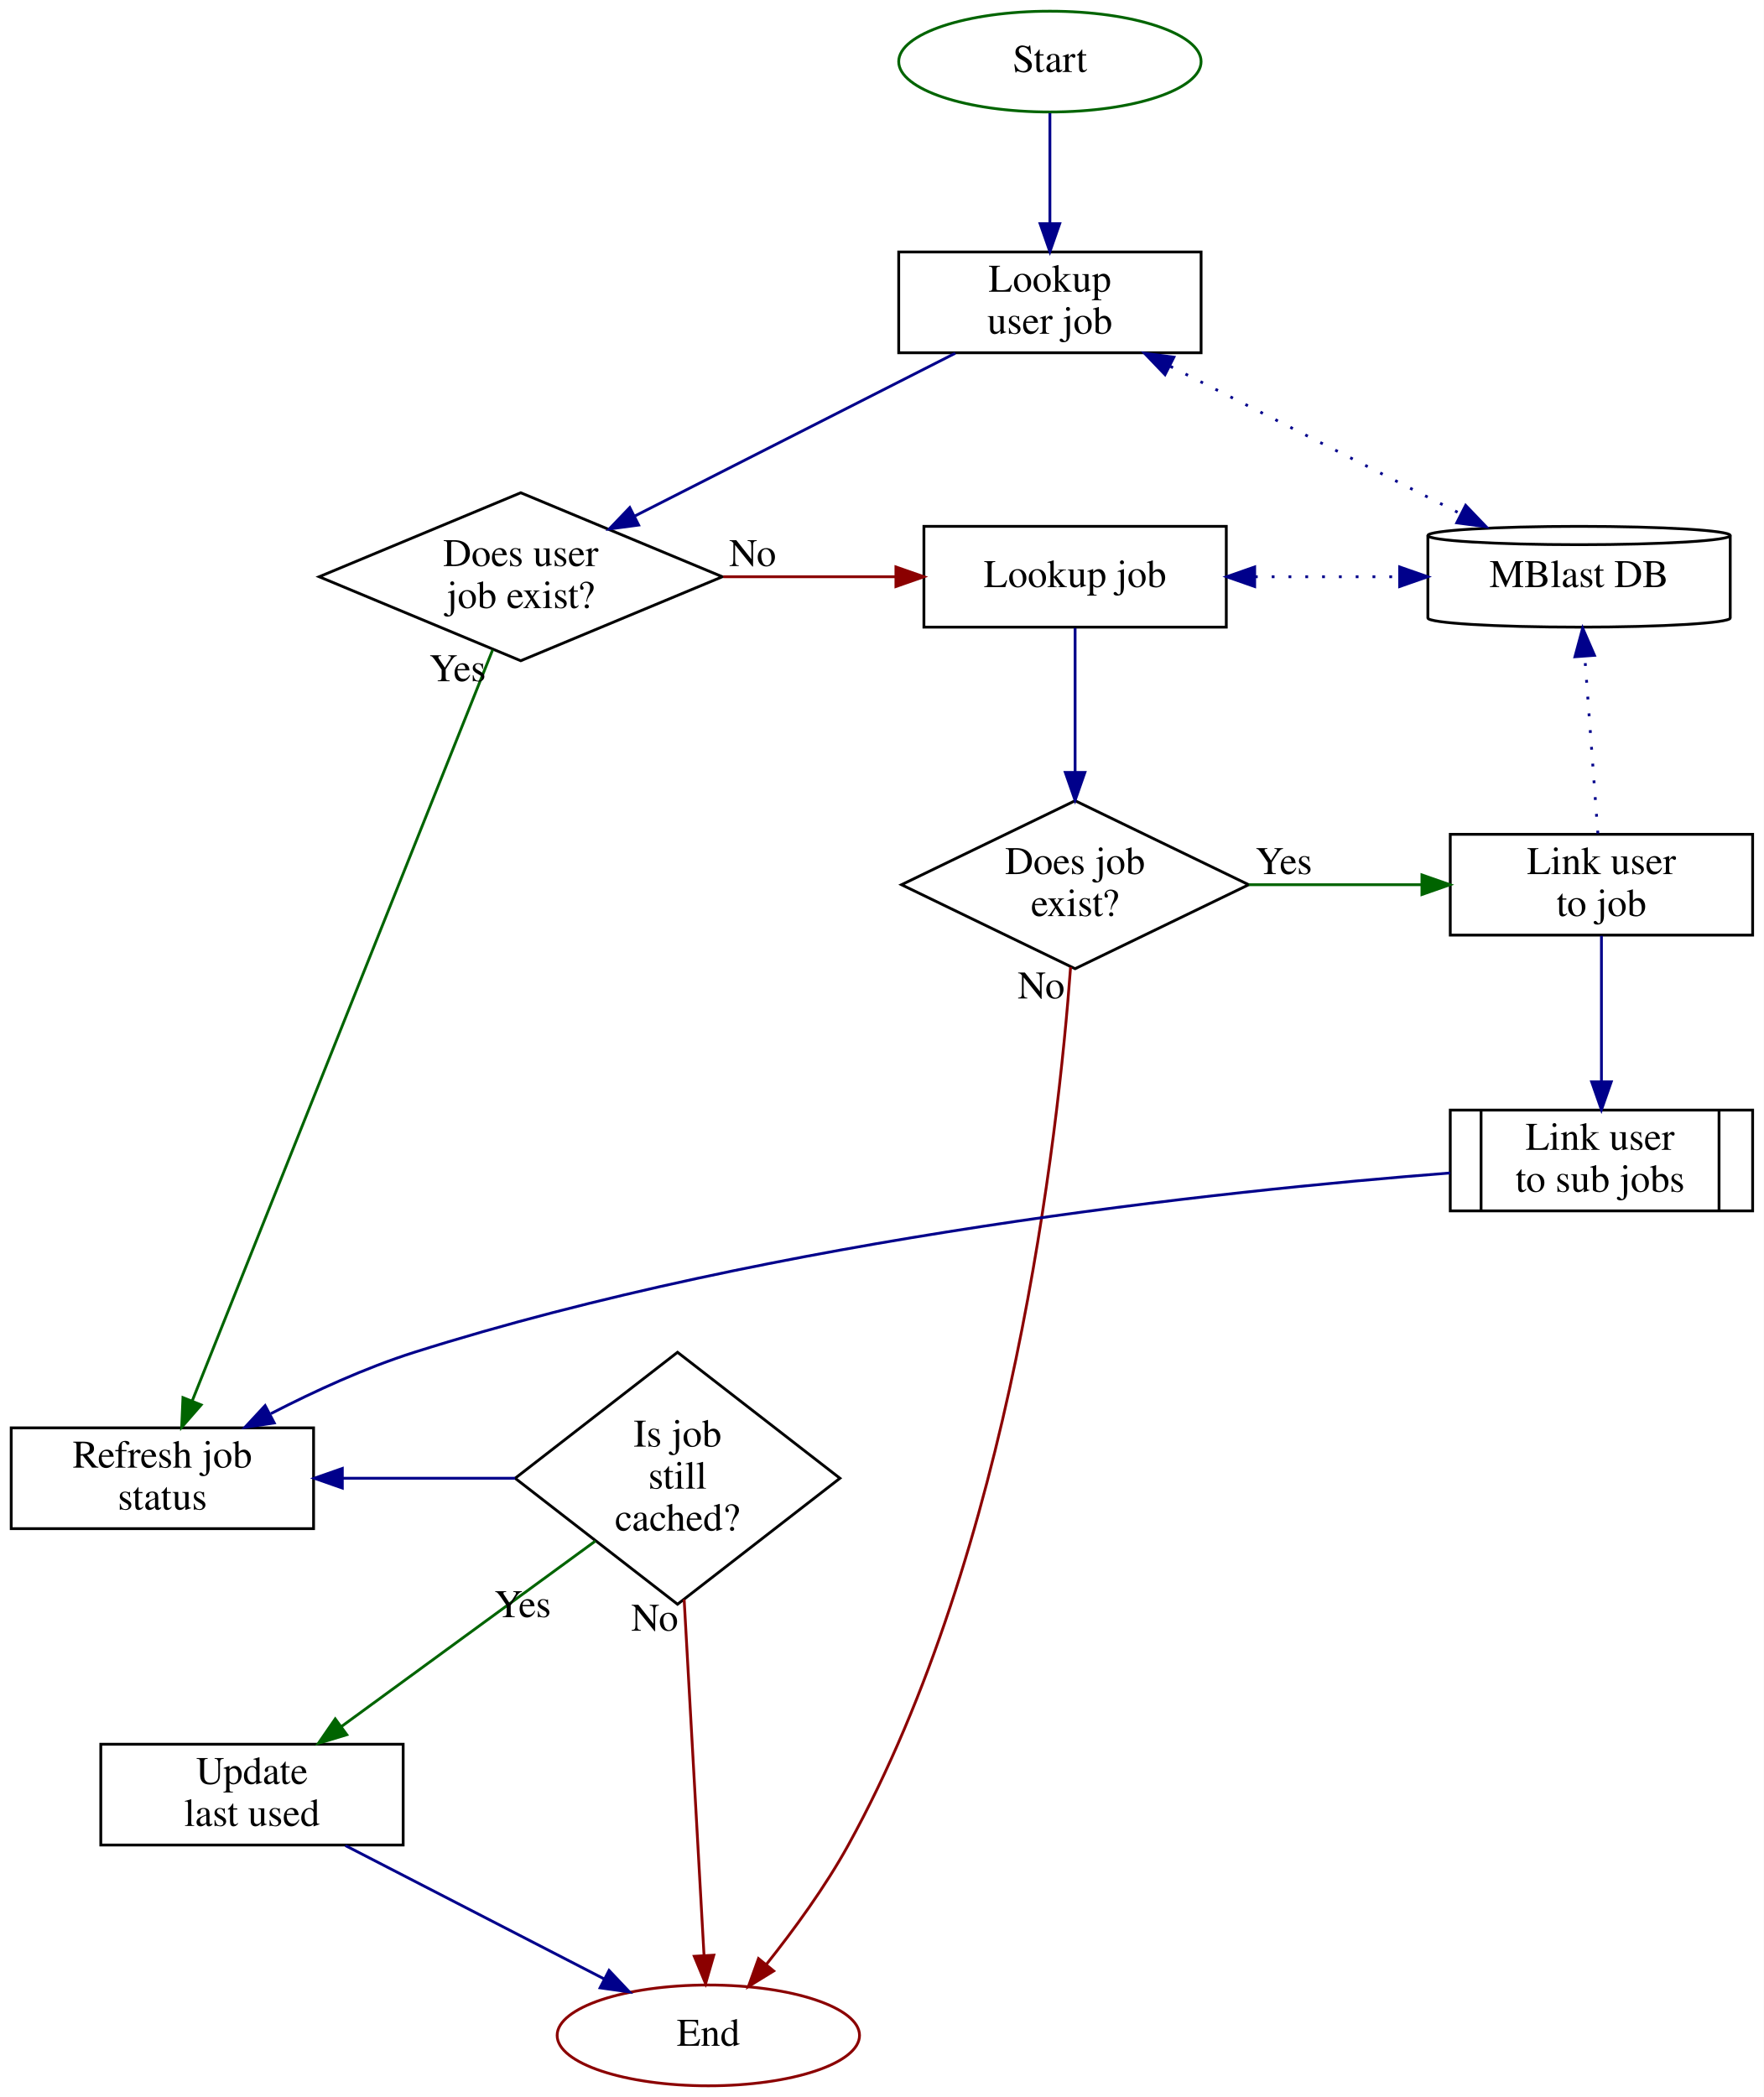
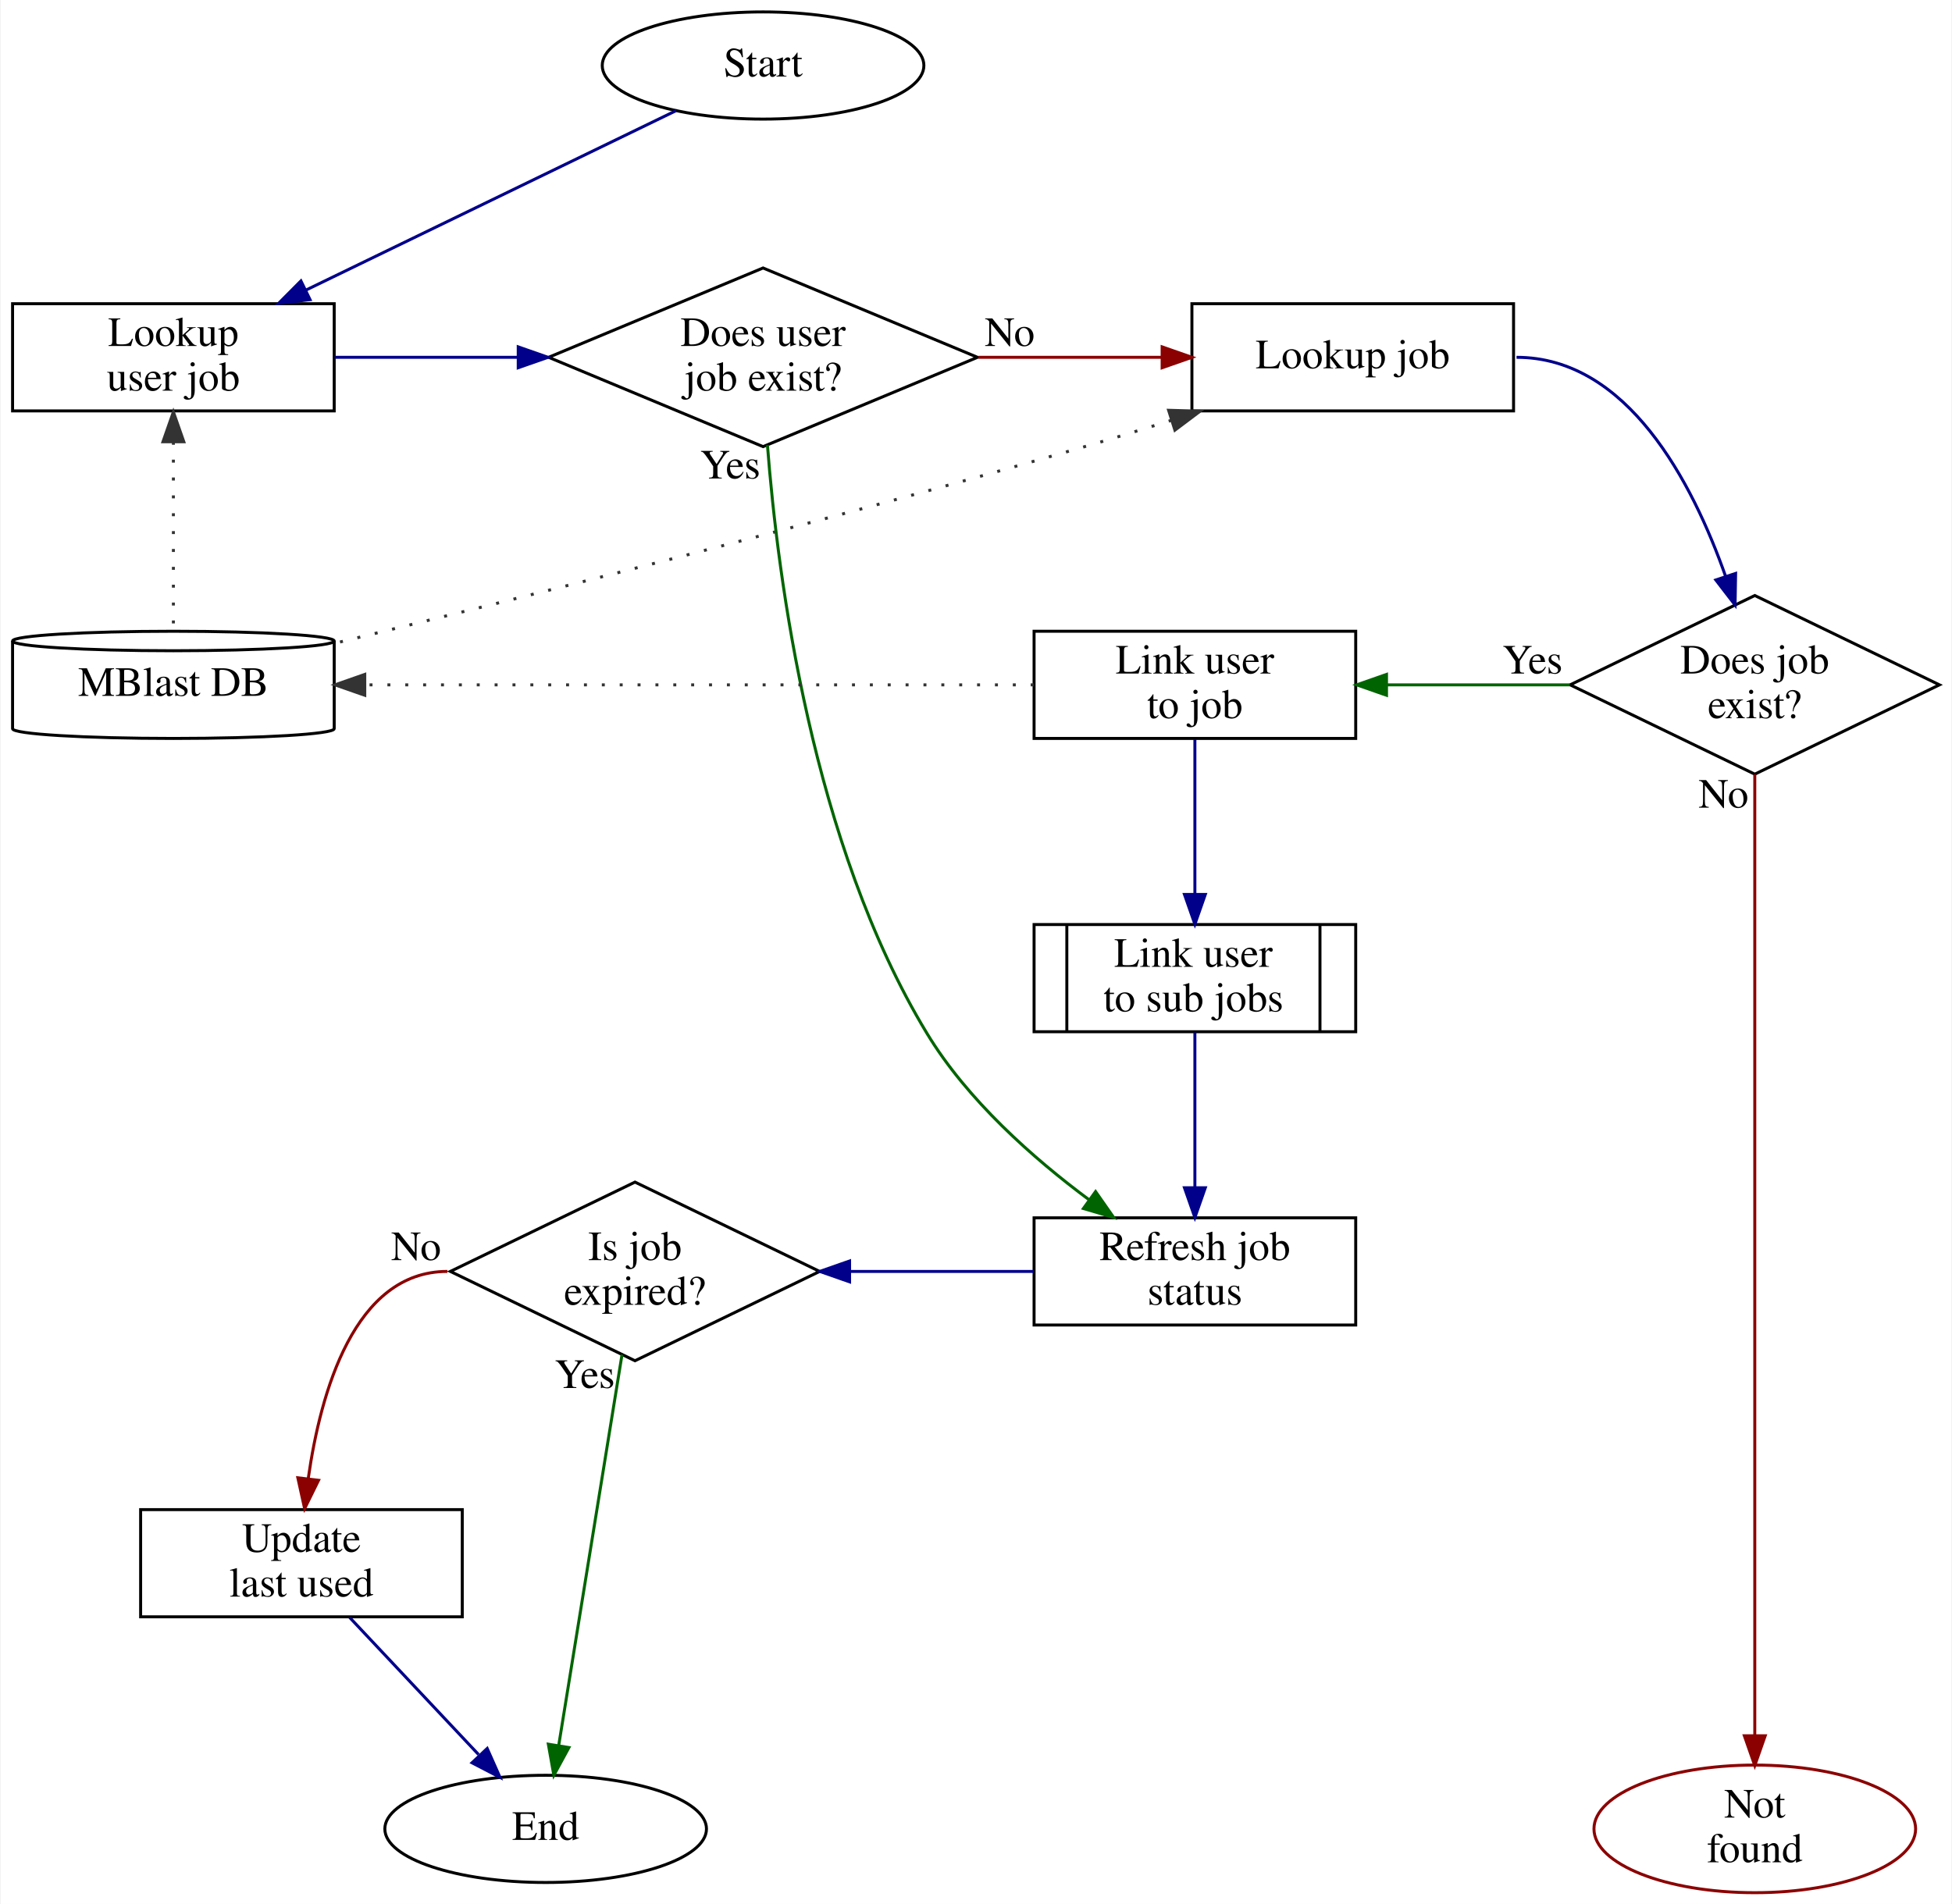
- <svg xmlns="http://www.w3.org/2000/svg" width="630pt" height="749pt" viewBox="0.00 0.00 630.00 749.00">
-   <g id="graph0" class="graph" transform="scale(1 1) rotate(0) translate(4 745)">
-     <polygon fill="white" stroke="transparent" points="-4,4 -4,-745 626,-745 626,4 -4,4" />
+ <svg xmlns="http://www.w3.org/2000/svg" width="655pt" height="639pt" viewBox="0.00 0.00 655.00 639.43">
+   <g id="graph0" class="graph" transform="scale(1 1) rotate(0) translate(4 635.43)">
+     <polygon fill="white" stroke="transparent" points="-4,4 -4,-635.43 651,-635.43 651,4 -4,4" />
    <g id="node1" class="node">
-       <ellipse fill="none" stroke="darkgreen" cx="371" cy="-723" rx="54" ry="18" />
-       <text text-anchor="middle" x="371" y="-719.3" font-family="Times,serif" font-size="14.00">Start</text>
+       <ellipse fill="none" stroke="black" cx="252" cy="-613.43" rx="54" ry="18" />
+       <text text-anchor="middle" x="252" y="-609.73" font-family="Times,serif" font-size="14.00">Start</text>
+     </g>
+     <g id="node4" class="node">
+       <polygon fill="none" stroke="black" points="108,-533.43 0,-533.43 0,-497.43 108,-497.43 108,-533.43" />
+       <text text-anchor="middle" x="54" y="-519.23" font-family="Times,serif" font-size="14.00">Lookup</text>
+       <text text-anchor="middle" x="54" y="-504.23" font-family="Times,serif" font-size="14.00">user job</text>
+     </g>
+     <g id="edge1" class="edge">
+       <path fill="none" stroke="darkblue" d="M222.78,-598.26C190.06,-582.39 136.63,-556.49 98.66,-538.08" />
+       <polygon fill="darkblue" stroke="darkblue" points="99.89,-534.79 89.36,-533.57 96.83,-541.08 99.89,-534.79" />
+     </g>
+     <g id="node5" class="node">
+       <polygon fill="none" stroke="black" points="504,-533.43 396,-533.43 396,-497.43 504,-497.43 504,-533.43" />
+       <text text-anchor="middle" x="450" y="-511.73" font-family="Times,serif" font-size="14.00">Lookup job</text>
    </g>
    <g id="node2" class="node">
-       <polygon fill="none" stroke="black" points="425,-655 317,-655 317,-619 425,-619 425,-655" />
-       <text text-anchor="middle" x="371" y="-640.8" font-family="Times,serif" font-size="14.00">Lookup</text>
-       <text text-anchor="middle" x="371" y="-625.8" font-family="Times,serif" font-size="14.00">user job</text>
+       <ellipse fill="none" stroke="black" cx="179" cy="-21.21" rx="54" ry="18" />
+       <text text-anchor="middle" x="179" y="-17.51" font-family="Times,serif" font-size="14.00">End</text>
    </g>
-     <g id="edge1" class="edge">
-       <path fill="none" stroke="darkblue" d="M371,-704.6C371,-693.26 371,-678.23 371,-665.32" />
-       <polygon fill="darkblue" stroke="darkblue" points="374.5,-665.1 371,-655.1 367.5,-665.1 374.5,-665.1" />
+     <g id="node3" class="node">
+       <ellipse fill="none" stroke="darkred" cx="585" cy="-21.21" rx="54" ry="21.43" />
+       <text text-anchor="middle" x="585" y="-25.01" font-family="Times,serif" font-size="14.00">Not</text>
+       <text text-anchor="middle" x="585" y="-10.01" font-family="Times,serif" font-size="14.00">found</text>
    </g>
-     <g id="node4" class="node">
-       <path fill="none" stroke="black" d="M614,-553.73C614,-555.53 589.8,-557 560,-557 530.2,-557 506,-555.53 506,-553.73 506,-553.73 506,-524.27 506,-524.27 506,-522.47 530.2,-521 560,-521 589.8,-521 614,-522.47 614,-524.27 614,-524.27 614,-553.73 614,-553.73" />
-       <path fill="none" stroke="black" d="M614,-553.73C614,-551.92 589.8,-550.45 560,-550.45 530.2,-550.45 506,-551.92 506,-553.73" />
-       <text text-anchor="middle" x="560" y="-535.3" font-family="Times,serif" font-size="14.00">MBlast DB</text>
+     <g id="node6" class="node">
+       <path fill="none" stroke="black" d="M108,-420.15C108,-421.96 83.8,-423.43 54,-423.43 24.2,-423.43 0,-421.96 0,-420.15 0,-420.15 0,-390.7 0,-390.7 0,-388.89 24.2,-387.43 54,-387.43 83.8,-387.43 108,-388.89 108,-390.7 108,-390.7 108,-420.15 108,-420.15" />
+       <path fill="none" stroke="black" d="M108,-420.15C108,-418.35 83.8,-416.88 54,-416.88 24.2,-416.88 0,-418.35 0,-420.15" />
+       <text text-anchor="middle" x="54" y="-401.73" font-family="Times,serif" font-size="14.00">MBlast DB</text>
    </g>
    <g id="edge3" class="edge">
-       <path fill="none" stroke="darkblue" stroke-dasharray="1,5" d="M414.08,-614.12C445.1,-598.36 486.75,-577.21 517.61,-561.53" />
-       <polygon fill="darkblue" stroke="darkblue" points="412.12,-611.19 404.79,-618.84 415.29,-617.43 412.12,-611.19" />
-       <polygon fill="darkblue" stroke="darkblue" points="519.49,-564.5 526.82,-556.85 516.32,-558.26 519.49,-564.5" />
+       <path fill="none" stroke="#333333" stroke-dasharray="1,5" d="M54,-487.06C54,-467.15 54,-440.8 54,-423.74" />
+       <polygon fill="#333333" stroke="#333333" points="50.5,-487.07 54,-497.07 57.5,-487.07 50.5,-487.07" />
    </g>
-     <g id="node5" class="node">
-       <polygon fill="none" stroke="black" points="182,-569 110,-539 182,-509 254,-539 182,-569" />
-       <text text-anchor="middle" x="182" y="-542.8" font-family="Times,serif" font-size="14.00">Does user</text>
-       <text text-anchor="middle" x="182" y="-527.8" font-family="Times,serif" font-size="14.00">job exist?</text>
+     <g id="node7" class="node">
+       <polygon fill="none" stroke="black" points="252,-545.43 180,-515.43 252,-485.43 324,-515.43 252,-545.43" />
+       <text text-anchor="middle" x="252" y="-519.23" font-family="Times,serif" font-size="14.00">Does user</text>
+       <text text-anchor="middle" x="252" y="-504.23" font-family="Times,serif" font-size="14.00">job exist?</text>
    </g>
    <g id="edge2" class="edge">
-       <path fill="none" stroke="darkblue" d="M337.21,-618.84C305.18,-602.57 257.02,-578.11 222.85,-560.75" />
-       <polygon fill="darkblue" stroke="darkblue" points="224.11,-557.46 213.61,-556.06 220.94,-563.71 224.11,-557.46" />
-     </g>
-     <g id="node3" class="node">
-       <polygon fill="none" stroke="black" points="434,-557 326,-557 326,-521 434,-521 434,-557" />
-       <text text-anchor="middle" x="380" y="-535.3" font-family="Times,serif" font-size="14.00">Lookup job</text>
+       <path fill="none" stroke="darkblue" d="M108.14,-515.43C128.66,-515.43 149.19,-515.43 169.71,-515.43" />
+       <polygon fill="darkblue" stroke="darkblue" points="169.79,-518.93 179.79,-515.43 169.79,-511.93 169.79,-518.93" />
    </g>
    <g id="edge6" class="edge">
-       <path fill="none" stroke="darkblue" stroke-dasharray="1,5" d="M444.23,-539C461.42,-539 478.61,-539 495.8,-539" />
-       <polygon fill="darkblue" stroke="darkblue" points="444.14,-535.5 434.14,-539 444.14,-542.5 444.14,-535.5" />
-       <polygon fill="darkblue" stroke="darkblue" points="495.92,-542.5 505.92,-539 495.92,-535.5 495.92,-542.5" />
+       <path fill="none" stroke="#333333" stroke-dasharray="1,5" d="M389.15,-494.28C379.43,-491.22 369.46,-488.17 360,-485.43 272.39,-460.03 169.52,-434.3 108.16,-419.38" />
+       <polygon fill="#333333" stroke="#333333" points="388.17,-497.64 398.76,-497.34 390.29,-490.97 388.17,-497.64" />
    </g>
-     <g id="node6" class="node">
-       <polygon fill="none" stroke="black" points="380,-459 318,-429 380,-399 442,-429 380,-459" />
-       <text text-anchor="middle" x="380" y="-432.8" font-family="Times,serif" font-size="14.00">Does job</text>
-       <text text-anchor="middle" x="380" y="-417.8" font-family="Times,serif" font-size="14.00">exist?</text>
+     <g id="node8" class="node">
+       <polygon fill="none" stroke="black" points="585,-435.43 523,-405.43 585,-375.43 647,-405.43 585,-435.43" />
+       <text text-anchor="middle" x="585" y="-409.23" font-family="Times,serif" font-size="14.00">Does job</text>
+       <text text-anchor="middle" x="585" y="-394.23" font-family="Times,serif" font-size="14.00">exist?</text>
    </g>
    <g id="edge7" class="edge">
-       <path fill="none" stroke="darkblue" d="M380,-520.65C380,-506.79 380,-486.84 380,-469.18" />
-       <polygon fill="darkblue" stroke="darkblue" points="383.5,-469.11 380,-459.11 376.5,-469.11 383.5,-469.11" />
+       <path fill="none" stroke="darkblue" d="M505,-515.43C542.23,-515.43 564.03,-473.59 575.24,-441.76" />
+       <polygon fill="darkblue" stroke="darkblue" points="578.56,-442.85 578.38,-432.26 571.92,-440.65 578.56,-442.85" />
+     </g>
+     <g id="node10" class="node">
+       <polygon fill="none" stroke="black" points="451,-423.43 343,-423.43 343,-387.43 451,-387.43 451,-423.43" />
+       <text text-anchor="middle" x="397" y="-409.23" font-family="Times,serif" font-size="14.00">Link user</text>
+       <text text-anchor="middle" x="397" y="-394.23" font-family="Times,serif" font-size="14.00">to job</text>
    </g>
    <g id="edge5" class="edge">
-       <path fill="none" stroke="darkred" d="M254.32,-539C274.85,-539 295.38,-539 315.92,-539" />
-       <polygon fill="darkred" stroke="darkred" points="316,-542.5 326,-539 316,-535.5 316,-542.5" />
-       <text text-anchor="middle" x="264.82" y="-542.8" font-family="Times,serif" font-size="14.00">No</text>
+       <path fill="none" stroke="darkred" d="M324.32,-515.43C344.85,-515.43 365.38,-515.43 385.92,-515.43" />
+       <polygon fill="darkred" stroke="darkred" points="386,-518.93 396,-515.43 386,-511.93 386,-518.93" />
+       <text text-anchor="middle" x="334.82" y="-519.23" font-family="Times,serif" font-size="14.00">No</text>
    </g>
-     <g id="node7" class="node">
-       <polygon fill="none" stroke="black" points="108,-235 0,-235 0,-199 108,-199 108,-235" />
-       <text text-anchor="middle" x="54" y="-220.8" font-family="Times,serif" font-size="14.00">Refresh job</text>
-       <text text-anchor="middle" x="54" y="-205.8" font-family="Times,serif" font-size="14.00">status</text>
+     <g id="node9" class="node">
+       <polygon fill="none" stroke="black" points="451,-226.43 343,-226.43 343,-190.43 451,-190.43 451,-226.43" />
+       <text text-anchor="middle" x="397" y="-212.23" font-family="Times,serif" font-size="14.00">Refresh job</text>
+       <text text-anchor="middle" x="397" y="-197.23" font-family="Times,serif" font-size="14.00">status</text>
    </g>
    <g id="edge4" class="edge">
-       <path fill="none" stroke="darkgreen" d="M171.96,-512.89C148.23,-453.57 88.89,-305.22 64.61,-244.52" />
-       <polygon fill="darkgreen" stroke="darkgreen" points="67.85,-243.21 60.89,-235.23 61.35,-245.81 67.85,-243.21" />
-       <text text-anchor="middle" x="159.46" y="-501.69" font-family="Times,serif" font-size="14.00">Yes</text>
+       <path fill="none" stroke="darkgreen" d="M253.47,-485.93C256.94,-440.93 268.51,-351.98 307,-288.43 320.6,-265.96 342.69,-246.44 361.58,-232.41" />
+       <polygon fill="darkgreen" stroke="darkgreen" points="363.65,-235.24 369.72,-226.56 359.56,-229.56 363.65,-235.24" />
+       <text text-anchor="middle" x="240.97" y="-474.73" font-family="Times,serif" font-size="14.00">Yes</text>
    </g>
-     <g id="node8" class="node">
-       <polygon fill="none" stroke="black" points="622,-447 514,-447 514,-411 622,-411 622,-447" />
-       <text text-anchor="middle" x="568" y="-432.8" font-family="Times,serif" font-size="14.00">Link user</text>
-       <text text-anchor="middle" x="568" y="-417.8" font-family="Times,serif" font-size="14.00">to job</text>
+     <g id="edge9" class="edge">
+       <path fill="none" stroke="darkred" d="M585,-375.38C585,-304.8 585,-124.74 585,-52.69" />
+       <polygon fill="darkred" stroke="darkred" points="588.5,-52.48 585,-42.48 581.5,-52.48 588.5,-52.48" />
+       <text text-anchor="middle" x="574.5" y="-364.18" font-family="Times,serif" font-size="14.00">No</text>
+     </g>
+     <g id="edge11" class="edge">
+       <path fill="none" stroke="#333333" stroke-dasharray="1,5" d="M342.86,-405.43C268.02,-405.43 193.18,-405.43 118.34,-405.43" />
+       <polygon fill="#333333" stroke="#333333" points="118.26,-401.93 108.26,-405.43 118.26,-408.93 118.26,-401.93" />
    </g>
    <g id="edge8" class="edge">
-       <path fill="none" stroke="darkgreen" d="M442.05,-429C462.63,-429 483.21,-429 503.78,-429" />
-       <polygon fill="darkgreen" stroke="darkgreen" points="503.88,-432.5 513.88,-429 503.88,-425.5 503.88,-432.5" />
-       <text text-anchor="middle" x="454.55" y="-432.8" font-family="Times,serif" font-size="14.00">Yes</text>
+       <path fill="none" stroke="darkgreen" d="M461.4,-405.43C481.89,-405.43 502.38,-405.43 522.87,-405.43" />
+       <polygon fill="darkgreen" stroke="darkgreen" points="461.34,-401.93 451.34,-405.43 461.34,-408.93 461.34,-401.93" />
+       <text text-anchor="middle" x="510.37" y="-409.23" font-family="Times,serif" font-size="14.00">Yes</text>
+     </g>
+     <g id="node11" class="node">
+       <polygon fill="none" stroke="black" points="343,-288.93 343,-324.93 451,-324.93 451,-288.93 343,-288.93" />
+       <text text-anchor="middle" x="348.5" y="-303.23" font-family="Times,serif" font-size="14.00"> </text>
+       <polyline fill="none" stroke="black" points="354,-288.93 354,-324.93 " />
+       <text text-anchor="middle" x="396.5" y="-310.73" font-family="Times,serif" font-size="14.00">Link user</text>
+       <text text-anchor="middle" x="396.5" y="-295.73" font-family="Times,serif" font-size="14.00">to sub jobs</text>
+       <polyline fill="none" stroke="black" points="439,-288.93 439,-324.93 " />
+       <text text-anchor="middle" x="445" y="-303.23" font-family="Times,serif" font-size="14.00"> </text>
+     </g>
+     <g id="edge10" class="edge">
+       <path fill="none" stroke="darkblue" d="M397,-387.17C397,-372.77 397,-351.96 397,-335.28" />
+       <polygon fill="darkblue" stroke="darkblue" points="400.5,-335.03 397,-325.03 393.5,-335.03 400.5,-335.03" />
+     </g>
+     <g id="edge12" class="edge">
+       <path fill="none" stroke="darkblue" d="M397,-288.67C397,-274.27 397,-253.46 397,-236.78" />
+       <polygon fill="darkblue" stroke="darkblue" points="400.5,-236.53 397,-226.53 393.5,-236.53 400.5,-236.53" />
    </g>
    <g id="node12" class="node">
-       <ellipse fill="none" stroke="darkred" cx="249" cy="-18" rx="54" ry="18" />
-       <text text-anchor="middle" x="249" y="-14.3" font-family="Times,serif" font-size="14.00">End</text>
+       <polygon fill="none" stroke="black" points="209,-238.43 147,-208.43 209,-178.43 271,-208.43 209,-238.43" />
+       <text text-anchor="middle" x="209" y="-212.23" font-family="Times,serif" font-size="14.00">Is job</text>
+       <text text-anchor="middle" x="209" y="-197.23" font-family="Times,serif" font-size="14.00">expired?</text>
    </g>
-     <g id="edge9" class="edge">
-       <path fill="none" stroke="darkred" d="M378.39,-399.58C373.88,-338.53 357.32,-191.81 299,-86 290.75,-71.02 279.5,-55.64 269.76,-43.4" />
-       <polygon fill="darkred" stroke="darkred" points="272.34,-41.02 263.32,-35.47 266.91,-45.44 272.34,-41.02" />
-       <text text-anchor="middle" x="367.89" y="-388.38" font-family="Times,serif" font-size="14.00">No</text>
-     </g>
-     <g id="node11" class="node">
-       <polygon fill="none" stroke="black" points="140,-122 32,-122 32,-86 140,-86 140,-122" />
-       <text text-anchor="middle" x="86" y="-107.8" font-family="Times,serif" font-size="14.00">Update</text>
-       <text text-anchor="middle" x="86" y="-92.8" font-family="Times,serif" font-size="14.00">last used</text>
-     </g>
-     <g id="edge11" class="edge">
-       <path fill="none" stroke="darkblue" stroke-dasharray="1,5" d="M566.72,-447.31C565.45,-464.38 563.5,-490.72 562.03,-510.63" />
-       <polygon fill="darkblue" stroke="darkblue" points="558.53,-510.42 561.29,-520.65 565.51,-510.93 558.53,-510.42" />
-     </g>
-     <g id="node9" class="node">
-       <polygon fill="none" stroke="black" points="514,-312.5 514,-348.5 622,-348.5 622,-312.5 514,-312.5" />
-       <text text-anchor="middle" x="519.5" y="-326.8" font-family="Times,serif" font-size="14.00"> </text>
-       <polyline fill="none" stroke="black" points="525,-312.5 525,-348.5 " />
-       <text text-anchor="middle" x="567.5" y="-334.3" font-family="Times,serif" font-size="14.00">Link user</text>
-       <text text-anchor="middle" x="567.5" y="-319.3" font-family="Times,serif" font-size="14.00">to sub jobs</text>
-       <polyline fill="none" stroke="black" points="610,-312.5 610,-348.5 " />
-       <text text-anchor="middle" x="616" y="-326.8" font-family="Times,serif" font-size="14.00"> </text>
-     </g>
-     <g id="edge10" class="edge">
-       <path fill="none" stroke="darkblue" d="M568,-410.75C568,-396.34 568,-375.53 568,-358.86" />
-       <polygon fill="darkblue" stroke="darkblue" points="571.5,-358.6 568,-348.6 564.5,-358.6 571.5,-358.6" />
-     </g>
-     <g id="edge12" class="edge">
-       <path fill="none" stroke="darkblue" d="M513.95,-326.04C432.2,-319.67 272.99,-302.79 144,-262 126.56,-256.48 108.26,-248.07 92.75,-240.08" />
-       <polygon fill="darkblue" stroke="darkblue" points="93.96,-236.76 83.48,-235.18 90.69,-242.95 93.96,-236.76" />
-     </g>
-     <g id="node10" class="node">
-       <polygon fill="none" stroke="black" points="238,-262 180,-217 238,-172 296,-217 238,-262" />
-       <text text-anchor="middle" x="238" y="-228.3" font-family="Times,serif" font-size="14.00">Is job</text>
-       <text text-anchor="middle" x="238" y="-213.3" font-family="Times,serif" font-size="14.00">still</text>
-       <text text-anchor="middle" x="238" y="-198.3" font-family="Times,serif" font-size="14.00">cached?</text>
+     <g id="edge15" class="edge">
+       <path fill="none" stroke="darkgreen" d="M204.64,-180.49C198.95,-145.4 189.07,-84.37 183.38,-49.23" />
+       <polygon fill="darkgreen" stroke="darkgreen" points="186.81,-48.53 181.75,-39.22 179.9,-49.65 186.81,-48.53" />
+       <text text-anchor="middle" x="192.14" y="-169.29" font-family="Times,serif" font-size="14.00">Yes</text>
    </g>
    <g id="edge13" class="edge">
-       <path fill="none" stroke="darkblue" d="M179.97,-217C159.43,-217 138.89,-217 118.35,-217" />
-       <polygon fill="darkblue" stroke="darkblue" points="118.27,-213.5 108.27,-217 118.27,-220.5 118.27,-213.5" />
+       <path fill="none" stroke="darkblue" d="M281.16,-208.43C301.73,-208.43 322.31,-208.43 342.88,-208.43" />
+       <polygon fill="darkblue" stroke="darkblue" points="281.05,-204.93 271.05,-208.43 281.05,-211.93 281.05,-204.93" />
+     </g>
+     <g id="node13" class="node">
+       <polygon fill="none" stroke="black" points="151,-128.43 43,-128.43 43,-92.43 151,-92.43 151,-128.43" />
+       <text text-anchor="middle" x="97" y="-114.23" font-family="Times,serif" font-size="14.00">Update</text>
+       <text text-anchor="middle" x="97" y="-99.23" font-family="Times,serif" font-size="14.00">last used</text>
    </g>
    <g id="edge14" class="edge">
-       <path fill="none" stroke="darkgreen" d="M208.69,-194.6C182.69,-175.61 144.79,-147.93 118.01,-128.37" />
-       <polygon fill="darkgreen" stroke="darkgreen" points="119.87,-125.4 109.73,-122.33 115.74,-131.05 119.87,-125.4" />
-       <text text-anchor="middle" x="182.69" y="-167.4" font-family="Times,serif" font-size="14.00">      Yes</text>
-     </g>
-     <g id="edge15" class="edge">
-       <path fill="none" stroke="darkred" d="M240.36,-173.74C242.5,-135.34 245.6,-79.8 247.45,-46.76" />
-       <polygon fill="darkred" stroke="darkred" points="250.96,-46.65 248.02,-36.47 243.97,-46.26 250.96,-46.65" />
-       <text text-anchor="middle" x="229.86" y="-162.54" font-family="Times,serif" font-size="14.00">No</text>
+       <path fill="none" stroke="darkred" d="M146,-208.43C114.72,-208.43 103.4,-167.73 99.31,-139.06" />
+       <polygon fill="darkred" stroke="darkred" points="102.74,-138.28 98.07,-128.77 95.79,-139.12 102.74,-138.28" />
+       <text text-anchor="middle" x="135.5" y="-212.23" font-family="Times,serif" font-size="14.00">No</text>
    </g>
    <g id="edge16" class="edge">
-       <path fill="none" stroke="darkblue" d="M119.38,-85.8C146.24,-71.96 183.97,-52.51 211.8,-38.17" />
-       <polygon fill="darkblue" stroke="darkblue" points="213.54,-41.21 220.82,-33.52 210.33,-34.99 213.54,-41.21" />
+       <path fill="none" stroke="darkblue" d="M113.2,-92.2C125.57,-79.04 142.75,-60.76 156.46,-46.19" />
+       <polygon fill="darkblue" stroke="darkblue" points="159.37,-48.21 163.67,-38.52 154.27,-43.41 159.37,-48.21" />
    </g>
  </g>
</svg>
